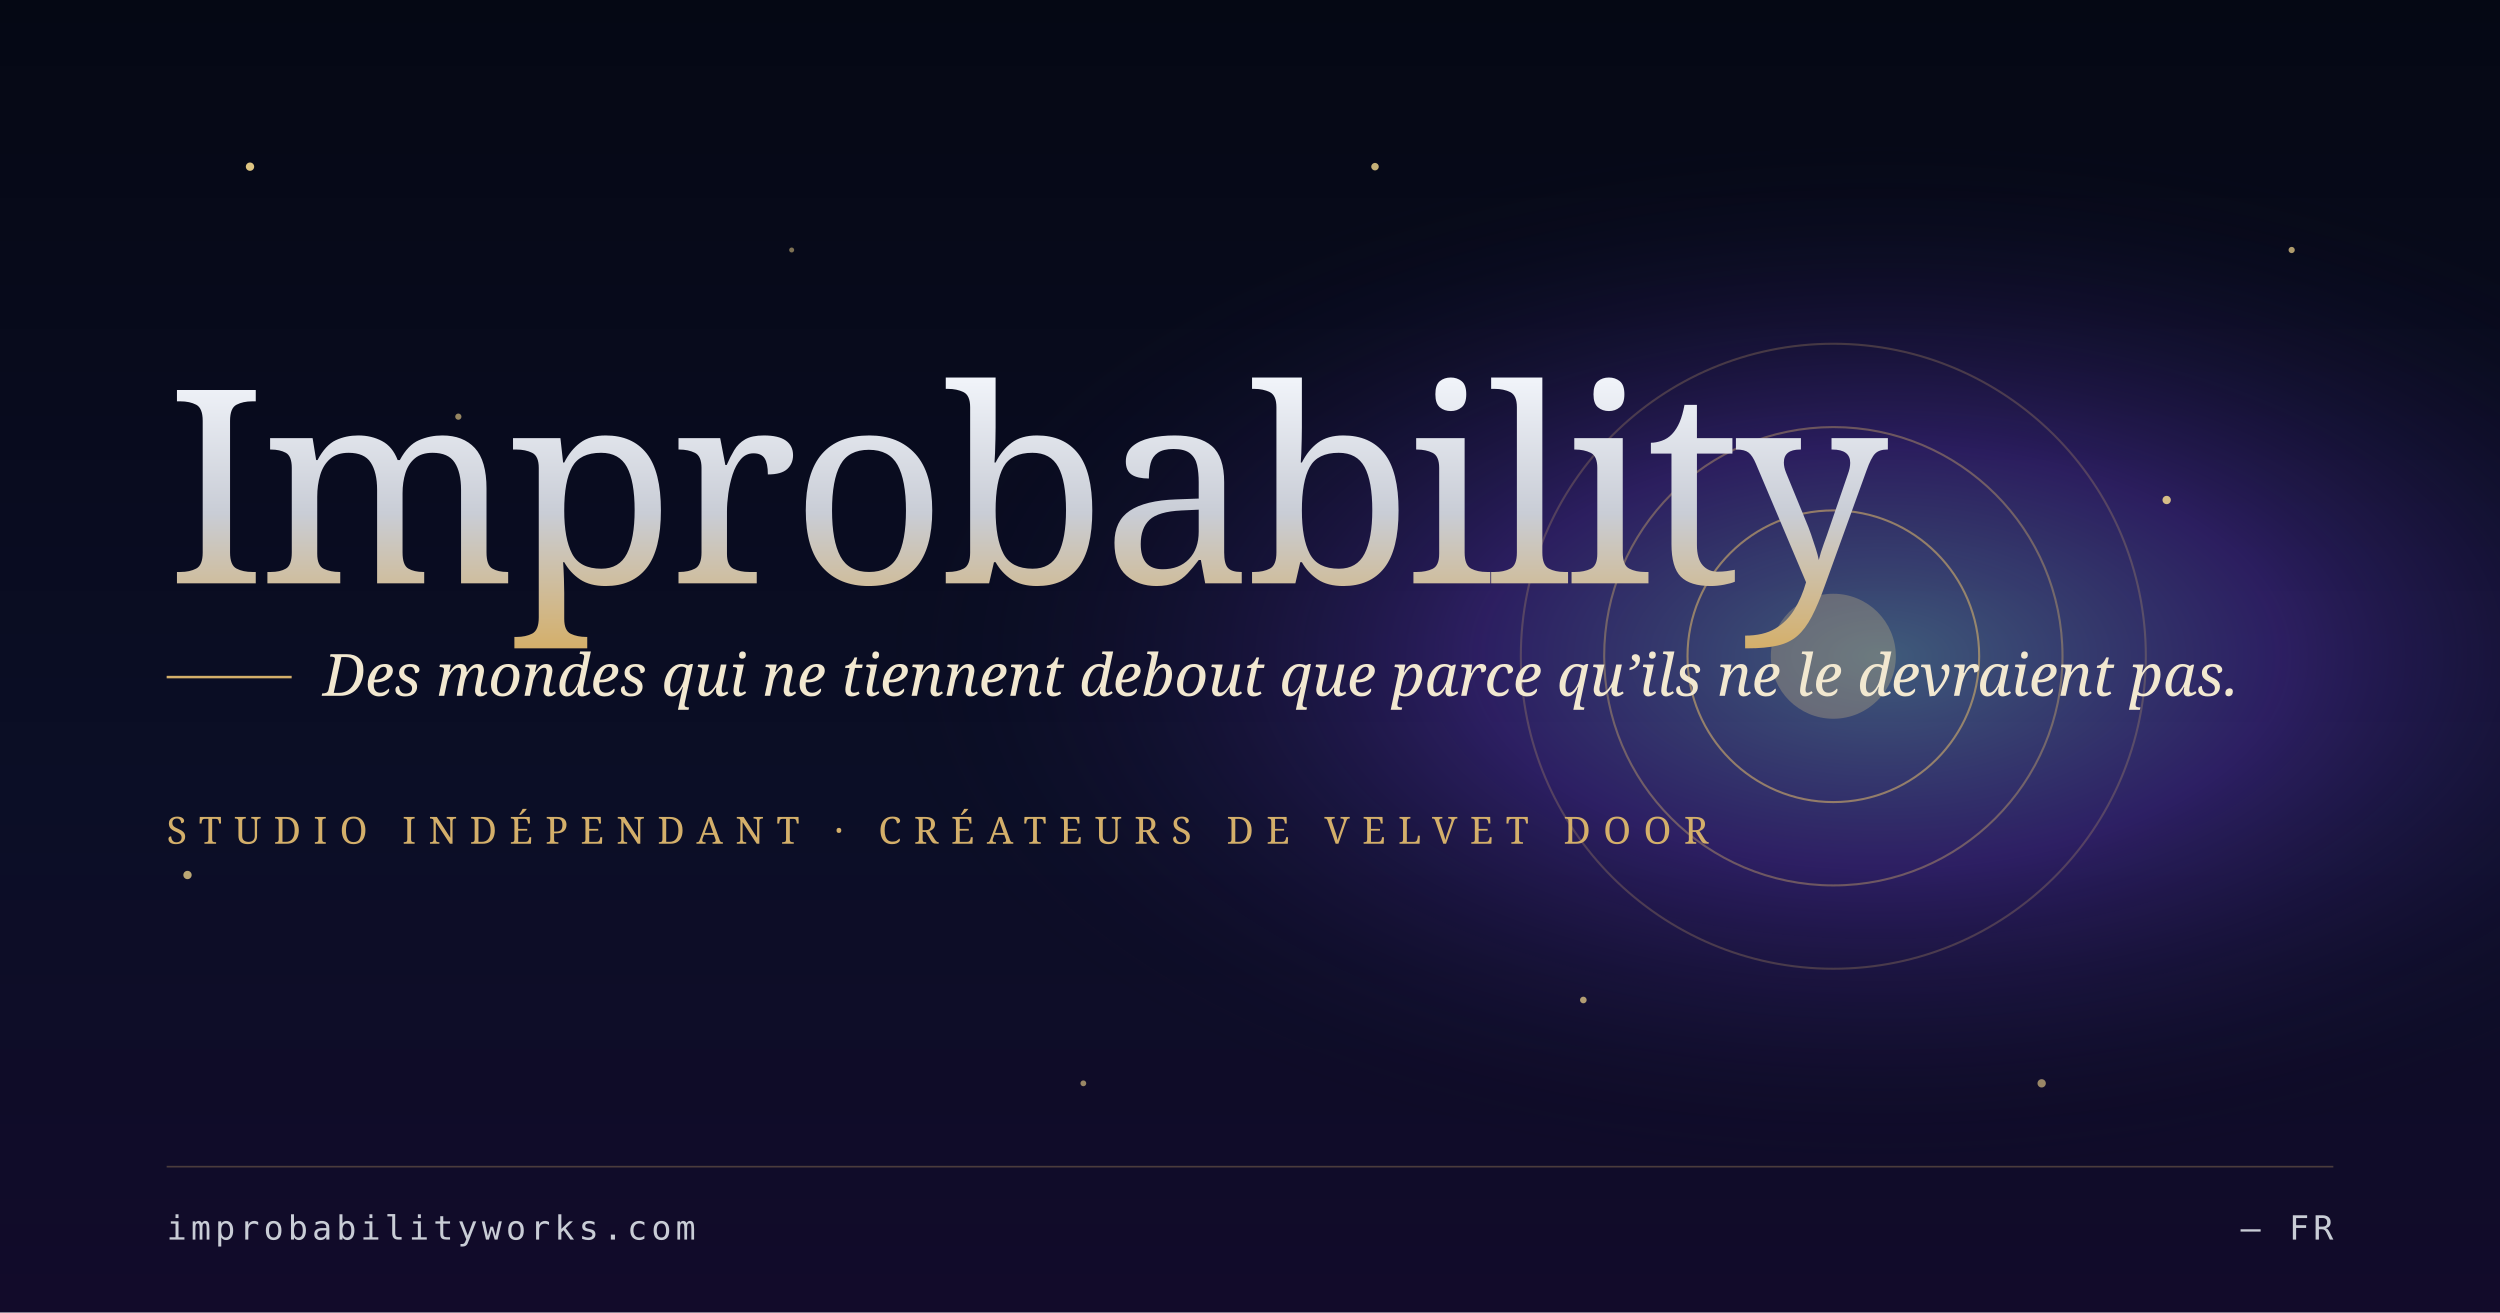
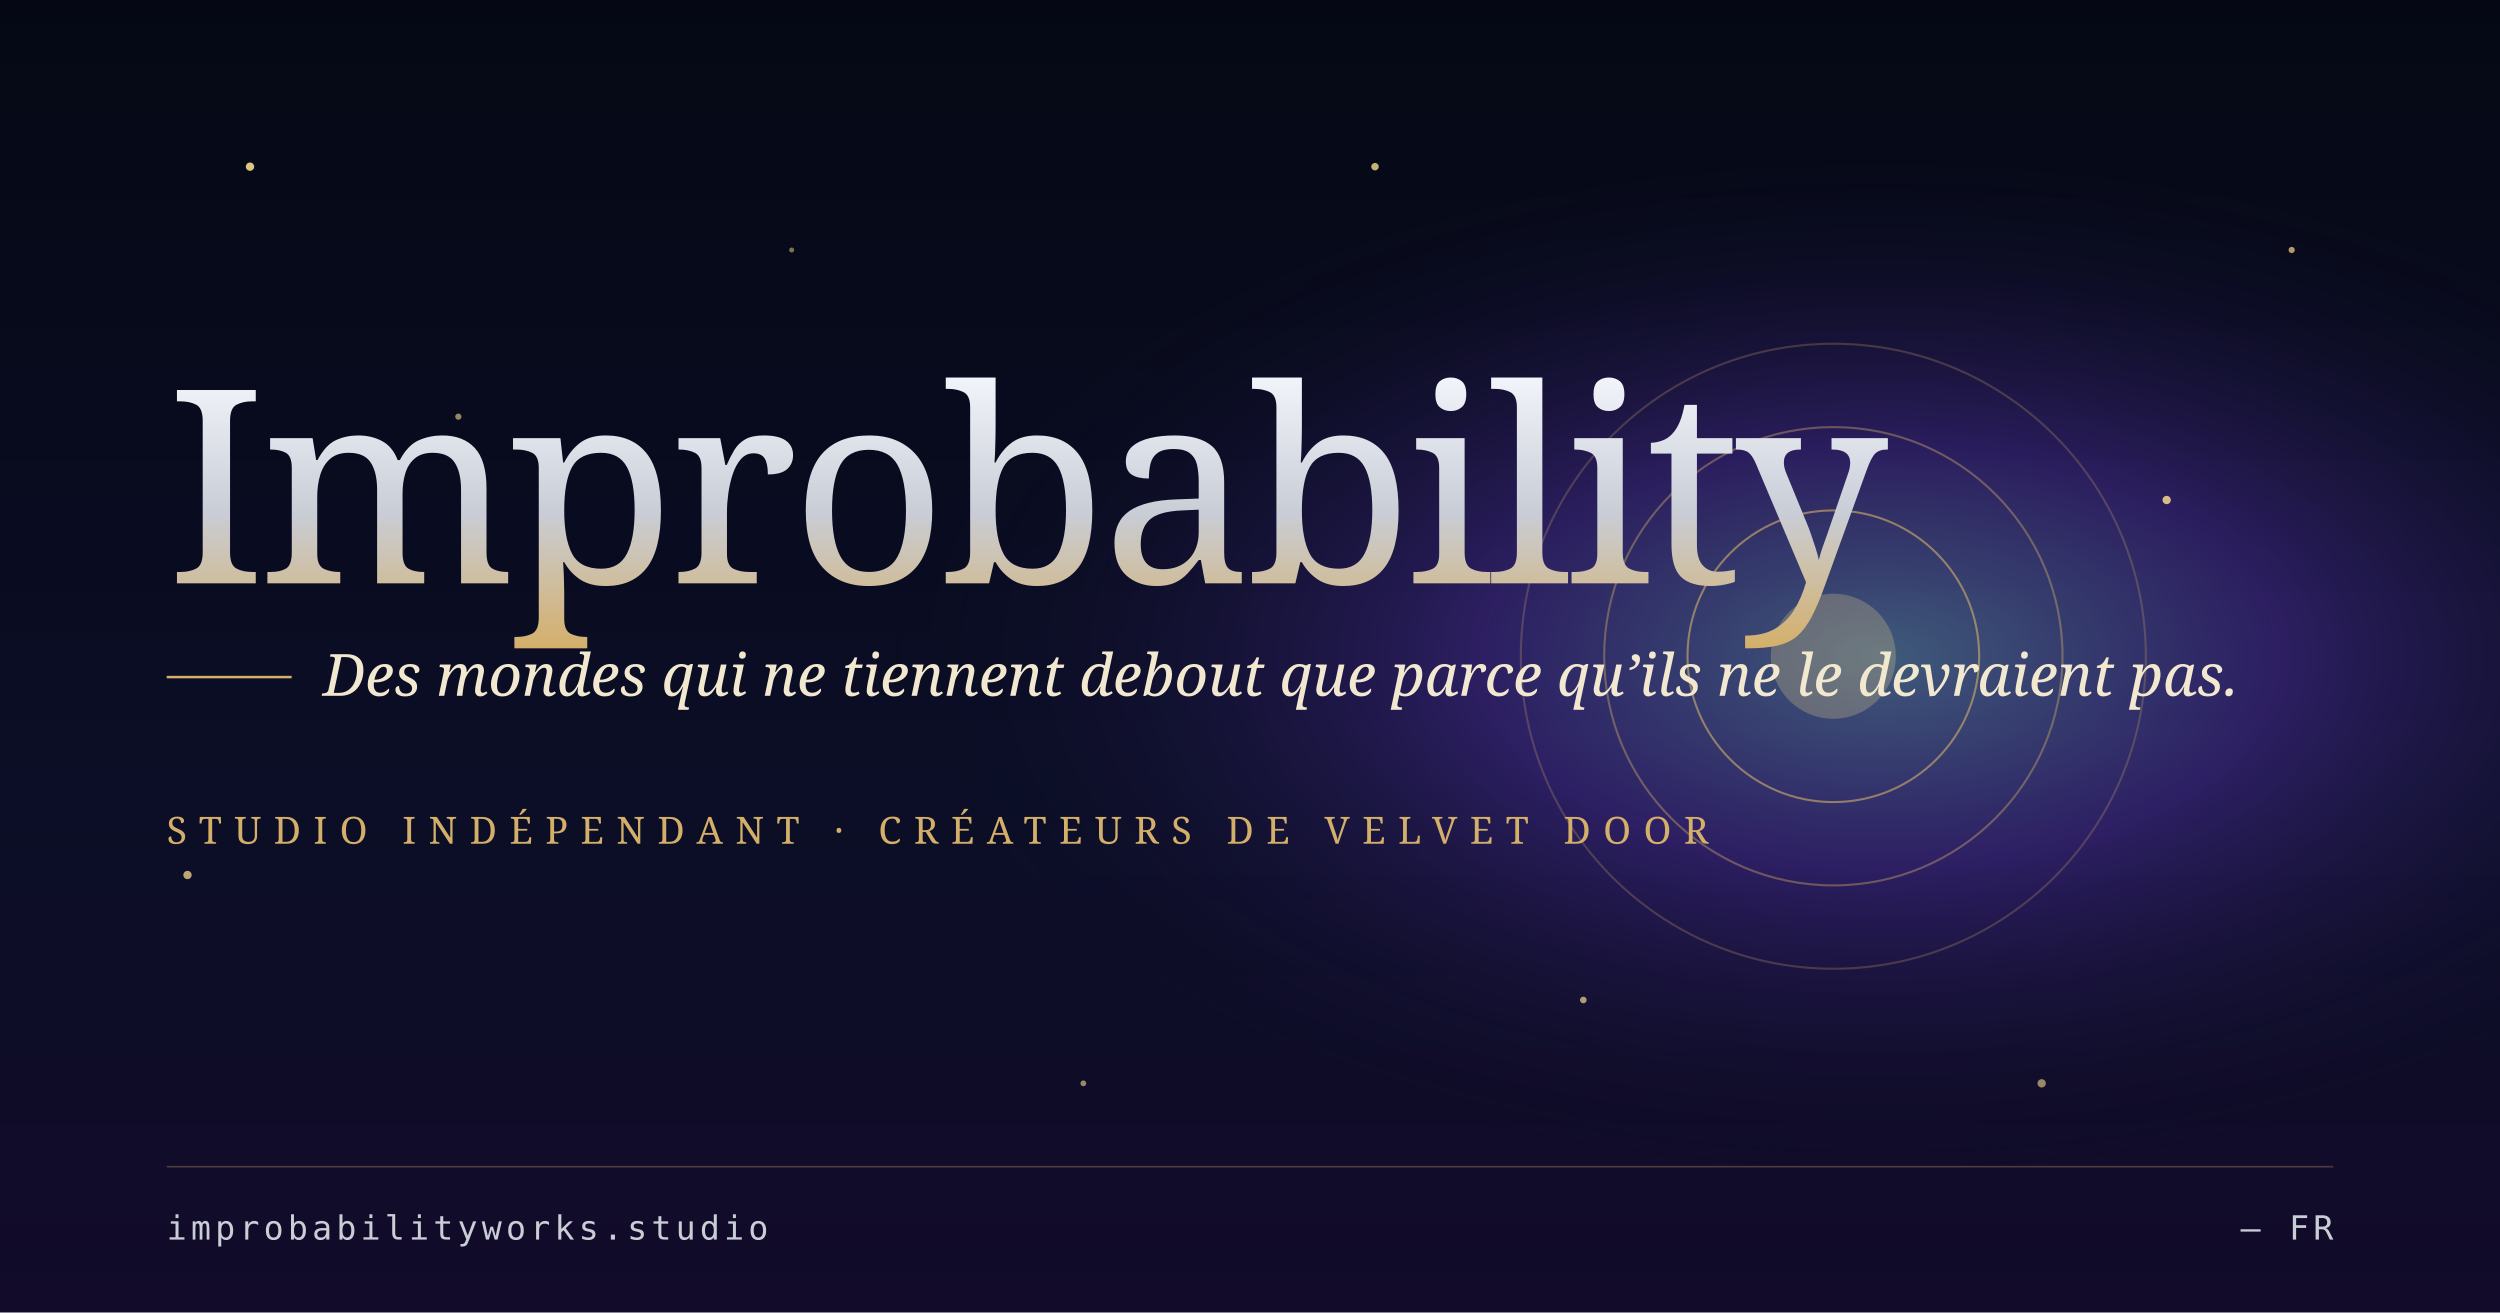
<svg xmlns="http://www.w3.org/2000/svg" viewBox="0 0 1200 630" width="1200" height="630">
  <defs>
    <linearGradient id="bg" x1="0" y1="0" x2="0" y2="1">
      <stop offset="0%" stop-color="#050814" />
      <stop offset="60%" stop-color="#0B0E26" />
      <stop offset="100%" stop-color="#120B2A" />
    </linearGradient>
    <radialGradient id="halo" cx="75%" cy="50%" r="40%">
      <stop offset="0%" stop-color="#8FD0FF" stop-opacity="0.4" />
      <stop offset="40%" stop-color="#6B3FD4" stop-opacity="0.35" />
      <stop offset="100%" stop-color="#050814" stop-opacity="0" />
    </radialGradient>
    <linearGradient id="title" x1="0" y1="0" x2="0" y2="1">
      <stop offset="0%" stop-color="#F1F4FA" />
      <stop offset="50%" stop-color="#C9CDD6" />
      <stop offset="100%" stop-color="#D4AF6A" />
    </linearGradient>
  </defs>
  <rect width="1200" height="630" fill="url(#bg)" />
  <rect width="1200" height="630" fill="url(#halo)" />
  <g fill="#F5D98E">
    <circle cx="120" cy="80" r="2" opacity="0.9" />
    <circle cx="220" cy="200" r="1.5" opacity="0.6" />
    <circle cx="90" cy="420" r="2" opacity="0.75" />
    <circle cx="380" cy="120" r="1.2" opacity="0.5" />
    <circle cx="660" cy="80" r="1.8" opacity="0.8" />
    <circle cx="980" cy="520" r="2" opacity="0.6" />
    <circle cx="1100" cy="120" r="1.5" opacity="0.7" />
    <circle cx="1040" cy="240" r="2" opacity="0.85" />
    <circle cx="520" cy="520" r="1.4" opacity="0.6" />
    <circle cx="760" cy="480" r="1.6" opacity="0.7" />
  </g>
  <g transform="translate(880,315)" fill="none" stroke="#D4AF6A">
    <circle r="150" stroke-opacity="0.25" stroke-width="1" />
    <circle r="110" stroke-opacity="0.4" stroke-width="1" />
    <circle r="70" stroke-opacity="0.6" stroke-width="1" />
    <circle r="30" fill="#F5D98E" fill-opacity="0.25" stroke="none" />
  </g>
  <text x="80" y="280" font-family="Fraunces, Georgia, serif" font-weight="400" font-size="130" letter-spacing="-3" fill="url(#title)">Improbability</text>
  <line x1="80" y1="325" x2="140" y2="325" stroke="#D4AF6A" stroke-width="1.2" />
  <text x="155" y="334" font-family="Fraunces, Georgia, serif" font-style="italic" font-size="28" fill="#F2E8D0">Des mondes qui ne tiennent debout que parce qu’ils ne le devraient pas.</text>
  <text x="80" y="405" font-family="Cinzel, Georgia, serif" font-size="18" letter-spacing="6" fill="#D4AF6A">STUDIO INDÉPENDANT · CRÉATEURS DE VELVET DOOR</text>
  <line x1="80" y1="560" x2="1120" y2="560" stroke="#D4AF6A" stroke-opacity="0.3" stroke-width="0.8" />
-   <text x="80" y="595" font-family="'JetBrains Mono', monospace" font-size="16" letter-spacing="2" fill="#C9CDD6">improbabilityworks.com</text>
+   <text x="80" y="595" font-family="'JetBrains Mono', monospace" font-size="16" letter-spacing="2" fill="#C9CDD6">improbabilityworks.studio</text>
  <text x="1120" y="595" text-anchor="end" font-family="'JetBrains Mono', monospace" font-size="16" letter-spacing="2" fill="#C9CDD6">— FR</text>
</svg>
